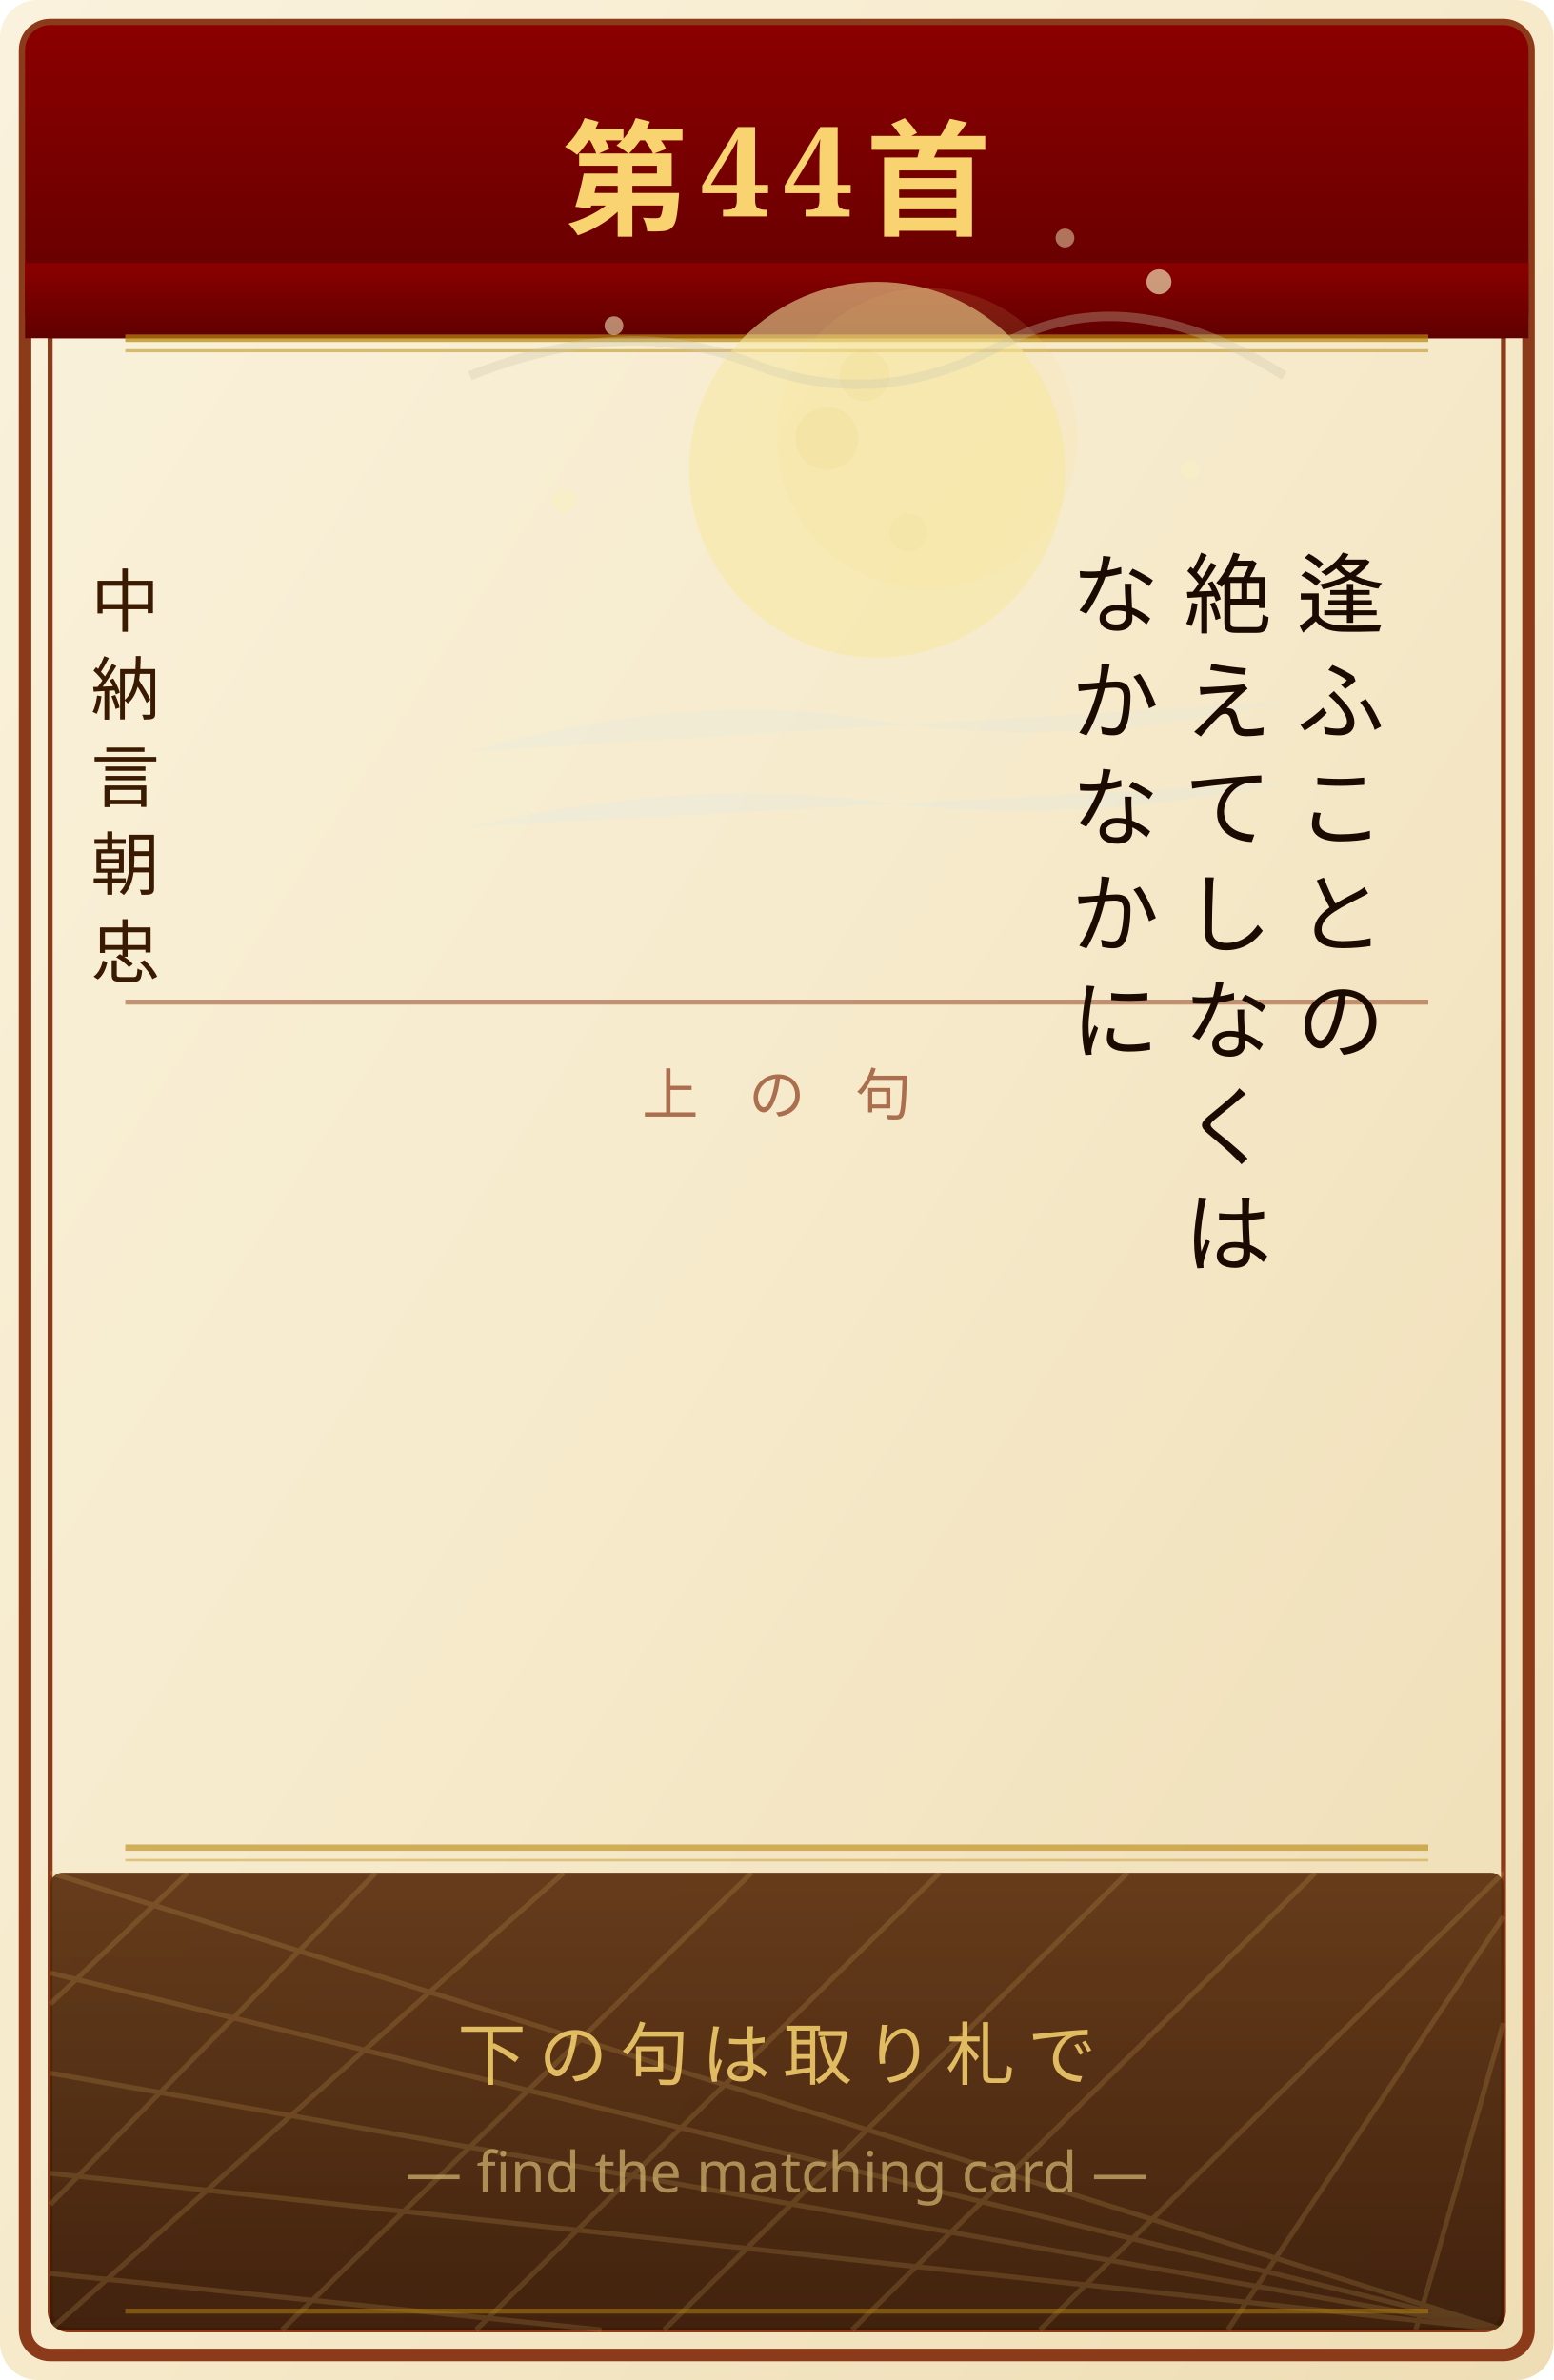
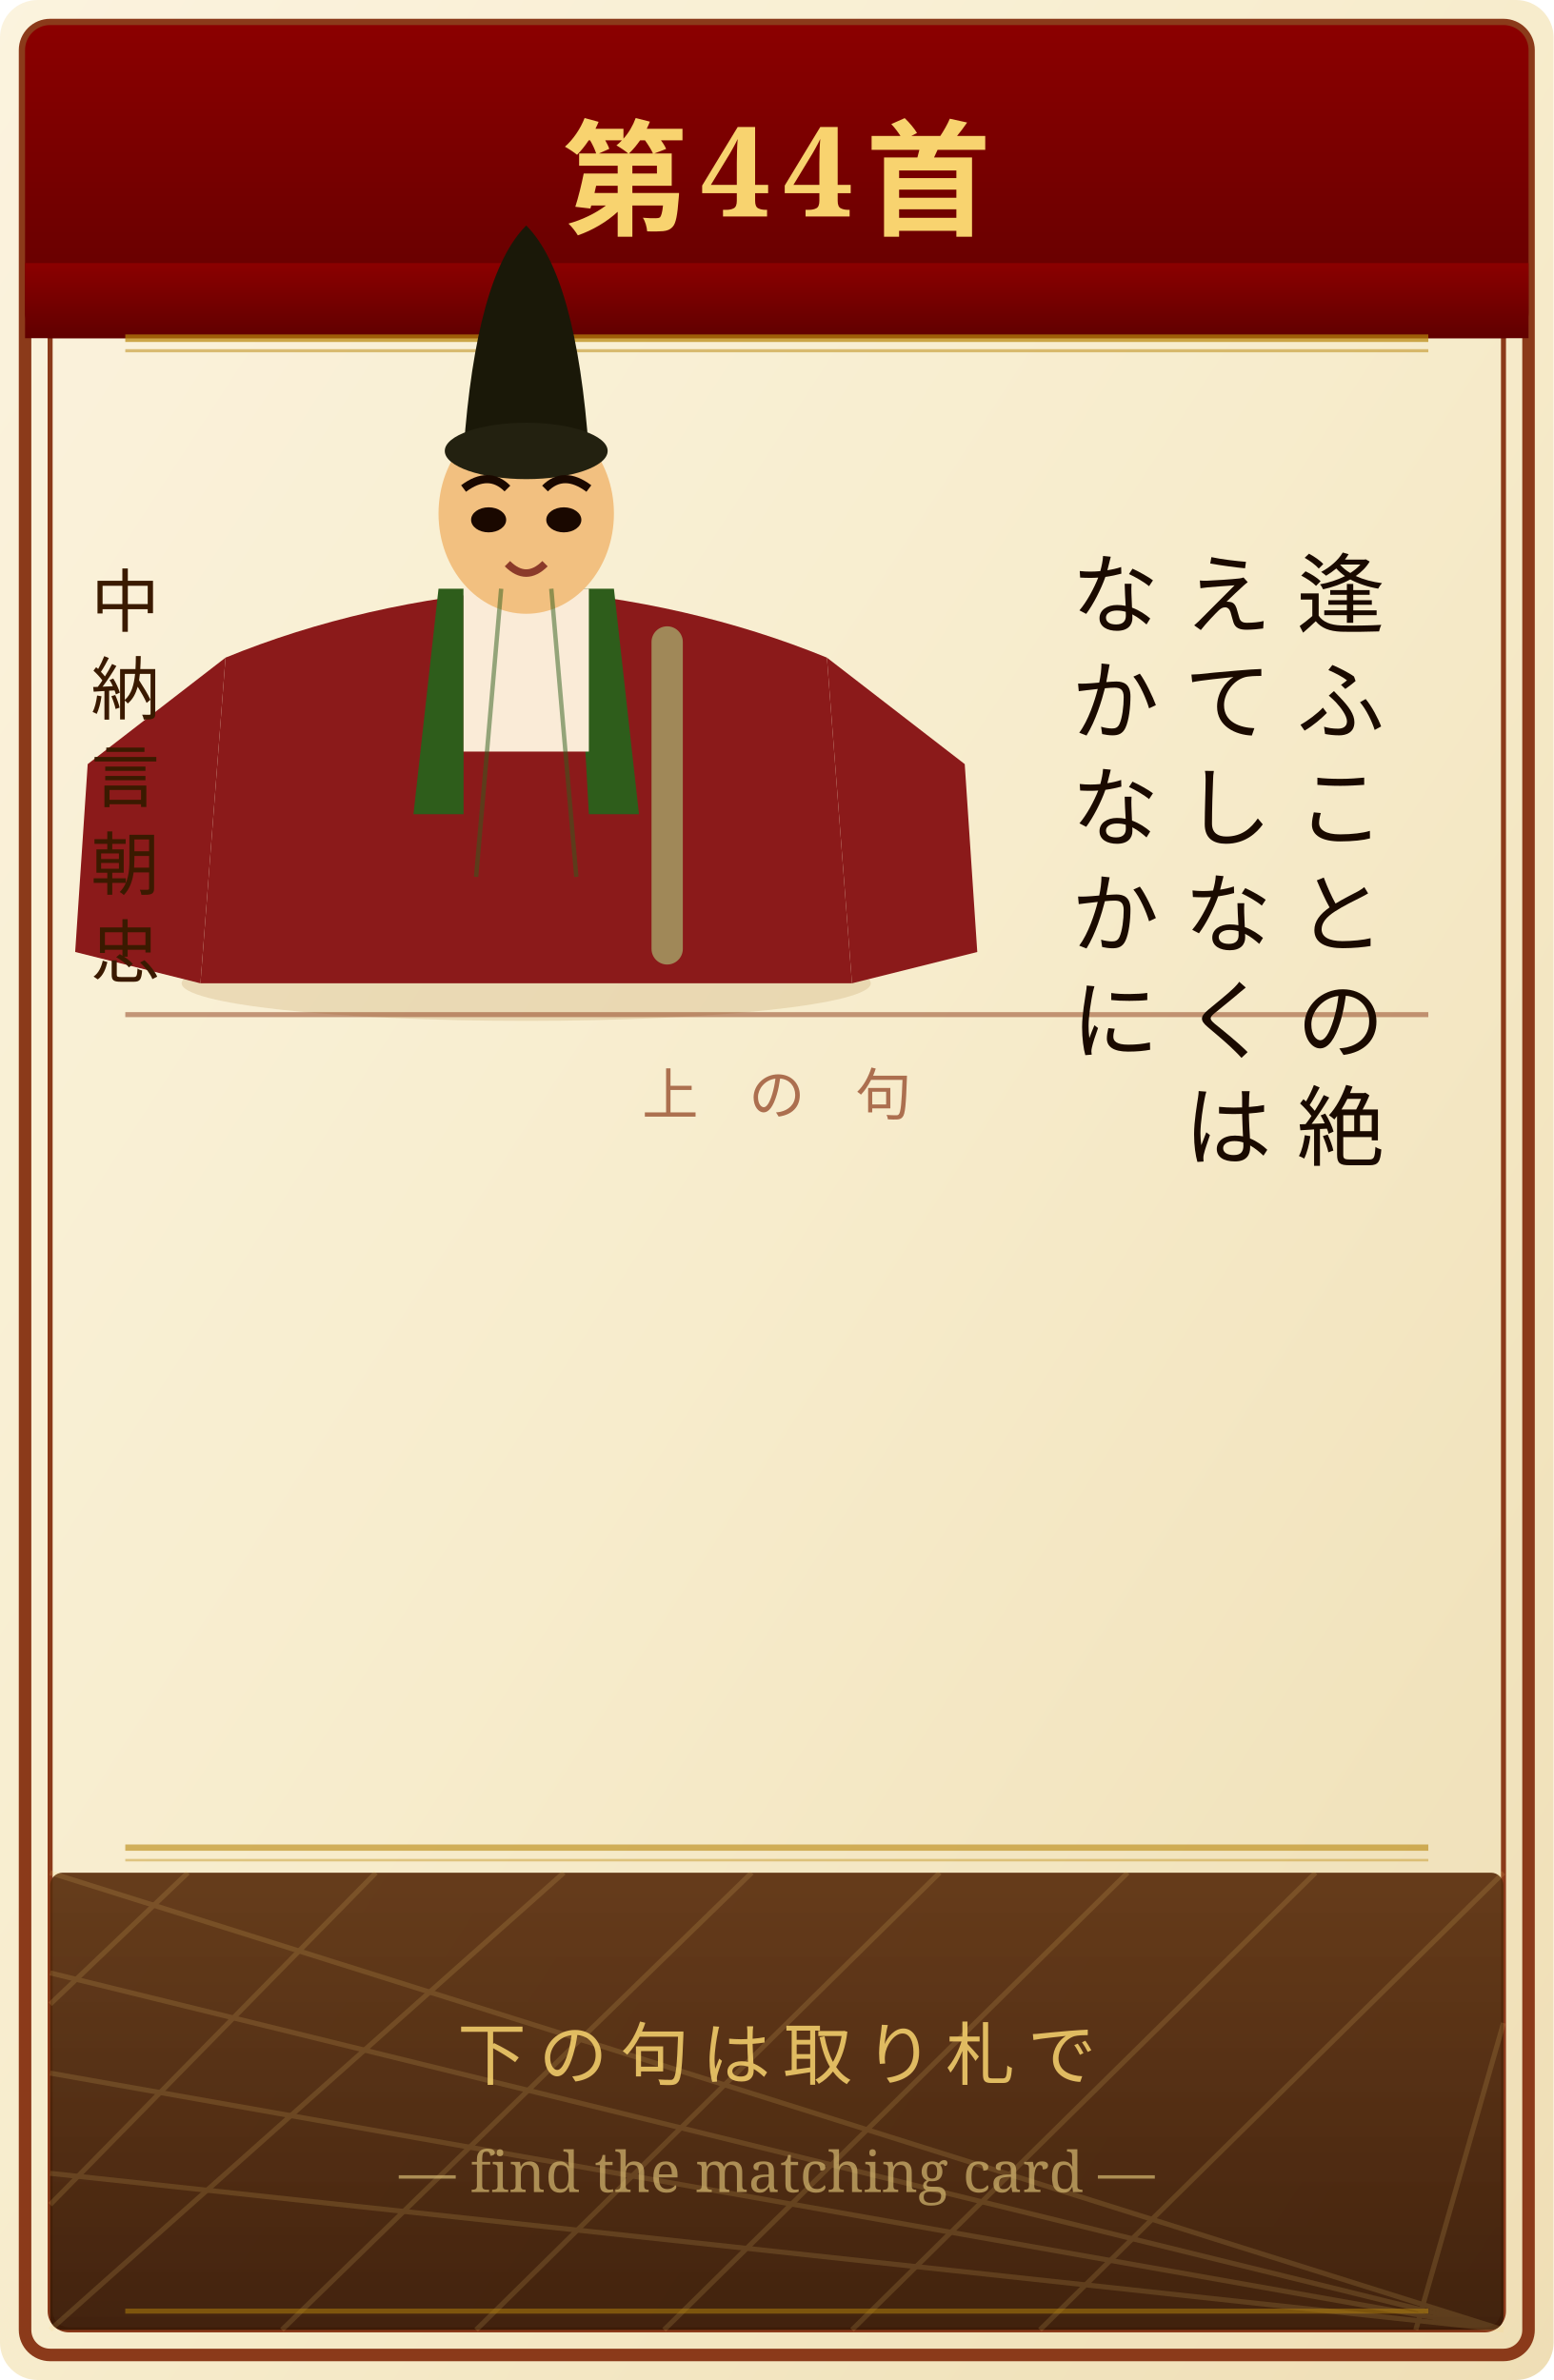
<svg xmlns="http://www.w3.org/2000/svg" viewBox="0 0 248 380" width="248" height="380">
  <defs>
    <linearGradient id="paper44" x1="0%" y1="0%" x2="100%" y2="100%">
      <stop offset="0%" style="stop-color:#fdf6e3" />
      <stop offset="50%" style="stop-color:#f9eed0" />
      <stop offset="100%" style="stop-color:#f0e0b8" />
    </linearGradient>
    <linearGradient id="hdr44" x1="0%" y1="0%" x2="0%" y2="100%">
      <stop offset="0%" style="stop-color:#8b0000" />
      <stop offset="100%" style="stop-color:#600000" />
    </linearGradient>
    <linearGradient id="mask44" x1="0%" y1="0%" x2="0%" y2="100%">
      <stop offset="0%" style="stop-color:#5a2d0c;stop-opacity:0.92" />
      <stop offset="100%" style="stop-color:#3a1a06;stop-opacity:0.96" />
    </linearGradient>
-     <filter id="aged44">
-       <feTurbulence type="fractalNoise" baseFrequency="0.65" numOctaves="3" result="noise" />
-       <feColorMatrix type="saturate" values="0" in="noise" result="grayNoise" />
-       <feBlend in="SourceGraphic" in2="grayNoise" mode="multiply" result="blended" />
-       <feComponentTransfer in="blended">
-         <feFuncA type="linear" slope="1" />
-       </feComponentTransfer>
-     </filter>
-     <clipPath id="cardClip44">
+     <clipPath id="cc44">
      <rect x="0" y="0" width="248" height="380" rx="6" />
    </clipPath>
  </defs>
-   <g clip-path="url(#cardClip44)">
+   <g clip-path="url(#cc44)">
    <rect width="248" height="380" fill="url(#paper44)" />
-     <rect width="248" height="380" fill="#c8a870" opacity="0.06" />
+     <rect width="248" height="380" fill="#c8a870" opacity="0.04" />
    <rect x="4" y="4" width="240" height="372" rx="4" fill="none" stroke="#8b3a1a" stroke-width="2" />
    <rect x="8" y="8" width="232" height="364" rx="3" fill="none" stroke="#8b3a1a" stroke-width="0.8" />
    <rect x="4" y="4" width="240" height="50" rx="4" fill="url(#hdr44)" />
    <rect x="4" y="42" width="240" height="12" fill="url(#hdr44)" />
    <text x="124" y="36" text-anchor="middle" font-family="'Hiragino Mincho ProN','Yu Mincho','MS Mincho',serif" font-size="20" fill="#f8d36f" font-weight="bold" letter-spacing="2">第44首</text>
    <line x1="20" y1="54" x2="228" y2="54" stroke="#b8860b" stroke-width="1.2" opacity="0.7" />
    <line x1="20" y1="56" x2="228" y2="56" stroke="#b8860b" stroke-width="0.5" opacity="0.5" />
-     <g opacity="0.8" transform="translate(140,90)">
-       <circle cx="0" cy="-15" r="30" fill="#f8e8a0" opacity="0.7" />
-       <circle cx="8" cy="-20" r="24" fill="#f0d880" opacity="0.15" />
-       <circle cx="-8" cy="-20" r="5" fill="#e0c870" opacity="0.2" />
-       <circle cx="5" cy="-5" r="3" fill="#e0c870" opacity="0.15" />
-       <circle cx="-2" cy="-30" r="4" fill="#e0c870" opacity="0.2" />
-       <circle cx="45" cy="-45" r="2" fill="#f8f0c0" opacity="0.8" />
-       <circle cx="-42" cy="-38" r="1.5" fill="#f8f0c0" opacity="0.7" />
-       <circle cx="50" cy="-15" r="1.5" fill="#f8f0c0" opacity="0.6" />
-       <circle cx="-50" cy="-10" r="2" fill="#f8f0c0" opacity="0.7" />
-       <circle cx="30" cy="-52" r="1.5" fill="#f8f0c0" opacity="0.6" />
-       <path d="M-65,-30 Q-40,-40 -20,-32 Q0,-24 20,-35 Q40,-46 65,-30" fill="none" stroke="#d0c8a8" stroke-width="1.5" opacity="0.4" />
-       <path d="M-65,30 Q-30,20 0,25 Q30,30 65,22" fill="#d0e8f0" opacity="0.2" />
-       <path d="M-65,42 Q-30,34 0,38 Q30,42 65,35" fill="#d0e8f0" opacity="0.25" />
+     <g transform="translate(0,0)">
+       <ellipse cx="84" cy="157" rx="55" ry="6" fill="#C8A870" opacity="0.3" />
+       <path d="M32,157 L36,105 Q58,96 84,94 Q110,96 132,105 L136,157 Z" fill="#8B1A1A" />
+       <path d="M36,105 L14,122 L12,152 L32,157 Z" fill="#8B1A1A" />
+       <path d="M132,105 L154,122 L156,152 L136,157 Z" fill="#8B1A1A" />
+       <path d="M70,94 L66,130 L74,130 L74,94 Z" fill="#2E5D1B" />
+       <path d="M92,94 L94,130 L102,130 L98,94 Z" fill="#2E5D1B" />
+       <path d="M74,94 L74,120 L94,120 L94,94 Z" fill="#FAEBD7" />
+       <ellipse cx="84" cy="82" rx="14" ry="16" fill="#F2C080" />
+       <path d="M74,72 Q76,44 84,36 Q92,44 94,72 Z" fill="#1a1808" />
+       <ellipse cx="84" cy="72" rx="13" ry="4.5" fill="#232110" />
+       <ellipse cx="78" cy="83" rx="2.8" ry="2" fill="#1a0800" />
+       <ellipse cx="90" cy="83" rx="2.8" ry="2" fill="#1a0800" />
+       <path d="M74,78 Q78,75 81,78" stroke="#1a0800" stroke-width="1.3" fill="none" />
+       <path d="M87,78 Q90,75 94,78" stroke="#1a0800" stroke-width="1.3" fill="none" />
+       <path d="M81,90 Q84,93 87,90" stroke="#8B3A2A" stroke-width="1.2" fill="none" />
+       <rect x="104" y="100" width="5" height="54" rx="2.5" fill="#A08858" />
+       <path d="M80,94 L76,140" stroke="#2E5D1B" stroke-width="0.7" opacity="0.5" />
+       <path d="M88,94 L92,140" stroke="#2E5D1B" stroke-width="0.7" opacity="0.5" />
    </g>
-     <line x1="20" y1="160" x2="228" y2="160" stroke="#8b3a1a" stroke-width="0.8" opacity="0.5" />
+     <line x1="20" y1="162" x2="228" y2="162" stroke="#8b3a1a" stroke-width="0.8" opacity="0.5" />
    <text x="124" y="178" text-anchor="middle" font-family="'Hiragino Mincho ProN','Yu Mincho','MS Mincho',serif" font-size="9" fill="#8b3a1a" opacity="0.7" letter-spacing="3">上 の 句</text>
    <text x="214" y="100" font-family="'Hiragino Mincho ProN','Yu Mincho','MS Mincho',serif" font-size="14" fill="#1a0a00" text-anchor="middle">逢</text>
    <text x="214" y="117" font-family="'Hiragino Mincho ProN','Yu Mincho','MS Mincho',serif" font-size="14" fill="#1a0a00" text-anchor="middle">ふ</text>
    <text x="214" y="134" font-family="'Hiragino Mincho ProN','Yu Mincho','MS Mincho',serif" font-size="14" fill="#1a0a00" text-anchor="middle">こ</text>
    <text x="214" y="151" font-family="'Hiragino Mincho ProN','Yu Mincho','MS Mincho',serif" font-size="14" fill="#1a0a00" text-anchor="middle">と</text>
    <text x="214" y="168" font-family="'Hiragino Mincho ProN','Yu Mincho','MS Mincho',serif" font-size="14" fill="#1a0a00" text-anchor="middle">の</text>
-     <text x="196" y="100" font-family="'Hiragino Mincho ProN','Yu Mincho','MS Mincho',serif" font-size="14" fill="#1a0a00" text-anchor="middle">絶</text>
-     <text x="196" y="117" font-family="'Hiragino Mincho ProN','Yu Mincho','MS Mincho',serif" font-size="14" fill="#1a0a00" text-anchor="middle">え</text>
-     <text x="196" y="134" font-family="'Hiragino Mincho ProN','Yu Mincho','MS Mincho',serif" font-size="14" fill="#1a0a00" text-anchor="middle">て</text>
-     <text x="196" y="151" font-family="'Hiragino Mincho ProN','Yu Mincho','MS Mincho',serif" font-size="14" fill="#1a0a00" text-anchor="middle">し</text>
-     <text x="196" y="168" font-family="'Hiragino Mincho ProN','Yu Mincho','MS Mincho',serif" font-size="14" fill="#1a0a00" text-anchor="middle">な</text>
-     <text x="196" y="185" font-family="'Hiragino Mincho ProN','Yu Mincho','MS Mincho',serif" font-size="14" fill="#1a0a00" text-anchor="middle">く</text>
-     <text x="196" y="202" font-family="'Hiragino Mincho ProN','Yu Mincho','MS Mincho',serif" font-size="14" fill="#1a0a00" text-anchor="middle">は</text>
+     <text x="214" y="185" font-family="'Hiragino Mincho ProN','Yu Mincho','MS Mincho',serif" font-size="14" fill="#1a0a00" text-anchor="middle">絶</text>
+     <text x="196" y="100" font-family="'Hiragino Mincho ProN','Yu Mincho','MS Mincho',serif" font-size="14" fill="#1a0a00" text-anchor="middle">え</text>
+     <text x="196" y="117" font-family="'Hiragino Mincho ProN','Yu Mincho','MS Mincho',serif" font-size="14" fill="#1a0a00" text-anchor="middle">て</text>
+     <text x="196" y="134" font-family="'Hiragino Mincho ProN','Yu Mincho','MS Mincho',serif" font-size="14" fill="#1a0a00" text-anchor="middle">し</text>
+     <text x="196" y="151" font-family="'Hiragino Mincho ProN','Yu Mincho','MS Mincho',serif" font-size="14" fill="#1a0a00" text-anchor="middle">な</text>
+     <text x="196" y="168" font-family="'Hiragino Mincho ProN','Yu Mincho','MS Mincho',serif" font-size="14" fill="#1a0a00" text-anchor="middle">く</text>
+     <text x="196" y="185" font-family="'Hiragino Mincho ProN','Yu Mincho','MS Mincho',serif" font-size="14" fill="#1a0a00" text-anchor="middle">は</text>
    <text x="178" y="100" font-family="'Hiragino Mincho ProN','Yu Mincho','MS Mincho',serif" font-size="14" fill="#1a0a00" text-anchor="middle">な</text>
    <text x="178" y="117" font-family="'Hiragino Mincho ProN','Yu Mincho','MS Mincho',serif" font-size="14" fill="#1a0a00" text-anchor="middle">か</text>
    <text x="178" y="134" font-family="'Hiragino Mincho ProN','Yu Mincho','MS Mincho',serif" font-size="14" fill="#1a0a00" text-anchor="middle">な</text>
    <text x="178" y="151" font-family="'Hiragino Mincho ProN','Yu Mincho','MS Mincho',serif" font-size="14" fill="#1a0a00" text-anchor="middle">か</text>
    <text x="178" y="168" font-family="'Hiragino Mincho ProN','Yu Mincho','MS Mincho',serif" font-size="14" fill="#1a0a00" text-anchor="middle">に</text>
    <text x="20" y="100" font-family="'Hiragino Mincho ProN','Yu Mincho','MS Mincho',serif" font-size="11" fill="#3a1a00" text-anchor="middle">中</text>
    <text x="20" y="114" font-family="'Hiragino Mincho ProN','Yu Mincho','MS Mincho',serif" font-size="11" fill="#3a1a00" text-anchor="middle">納</text>
    <text x="20" y="128" font-family="'Hiragino Mincho ProN','Yu Mincho','MS Mincho',serif" font-size="11" fill="#3a1a00" text-anchor="middle">言</text>
    <text x="20" y="142" font-family="'Hiragino Mincho ProN','Yu Mincho','MS Mincho',serif" font-size="11" fill="#3a1a00" text-anchor="middle">朝</text>
    <text x="20" y="156" font-family="'Hiragino Mincho ProN','Yu Mincho','MS Mincho',serif" font-size="11" fill="#3a1a00" text-anchor="middle">忠</text>
    <line x1="20" y1="295" x2="228" y2="295" stroke="#b8860b" stroke-width="1" opacity="0.6" />
    <line x1="20" y1="297" x2="228" y2="297" stroke="#b8860b" stroke-width="0.4" opacity="0.4" />
    <rect x="8" y="299" width="232" height="73" rx="2" fill="url(#mask44)" />
    <g opacity="0.15">
      <line x1="8" y1="299" x2="240" y2="372" stroke="#f8d36f" stroke-width="0.8" />
      <line x1="8" y1="315" x2="240" y2="372" stroke="#f8d36f" stroke-width="0.8" />
      <line x1="8" y1="331" x2="240" y2="372" stroke="#f8d36f" stroke-width="0.8" />
      <line x1="8" y1="347" x2="240" y2="372" stroke="#f8d36f" stroke-width="0.8" />
-       <line x1="8" y1="363" x2="96" y2="372" stroke="#f8d36f" stroke-width="0.8" />
-       <line x1="8" y1="299" x2="8" y2="299" stroke="#f8d36f" stroke-width="0.8" />
      <line x1="30" y1="299" x2="8" y2="320" stroke="#f8d36f" stroke-width="0.8" />
      <line x1="60" y1="299" x2="8" y2="352" stroke="#f8d36f" stroke-width="0.8" />
      <line x1="90" y1="299" x2="8" y2="372" stroke="#f8d36f" stroke-width="0.8" />
      <line x1="120" y1="299" x2="45" y2="372" stroke="#f8d36f" stroke-width="0.8" />
      <line x1="150" y1="299" x2="76" y2="372" stroke="#f8d36f" stroke-width="0.8" />
      <line x1="180" y1="299" x2="106" y2="372" stroke="#f8d36f" stroke-width="0.8" />
      <line x1="210" y1="299" x2="136" y2="372" stroke="#f8d36f" stroke-width="0.8" />
      <line x1="240" y1="299" x2="166" y2="372" stroke="#f8d36f" stroke-width="0.8" />
-       <line x1="240" y1="306" x2="196" y2="372" stroke="#f8d36f" stroke-width="0.8" />
      <line x1="240" y1="323" x2="226" y2="372" stroke="#f8d36f" stroke-width="0.8" />
    </g>
    <text x="124" y="332" text-anchor="middle" font-family="'Hiragino Mincho ProN','Yu Mincho','MS Mincho',serif" font-size="11" fill="#f8d36f" opacity="0.85" letter-spacing="2">下の句は取り札で</text>
-     <text x="124" y="350" text-anchor="middle" font-family="'Hiragino Mincho ProN','Yu Mincho',sans-serif" font-size="9" fill="#d4b870" opacity="0.7">— find the matching card —</text>
+     <text x="124" y="350" text-anchor="middle" font-family="'Hiragino Mincho ProN','Yu Mincho','MS Mincho',serif" font-size="9" fill="#d4b870" opacity="0.7">— find the matching card —</text>
    <line x1="20" y1="369" x2="228" y2="369" stroke="#b8860b" stroke-width="0.8" opacity="0.5" />
  </g>
</svg>
